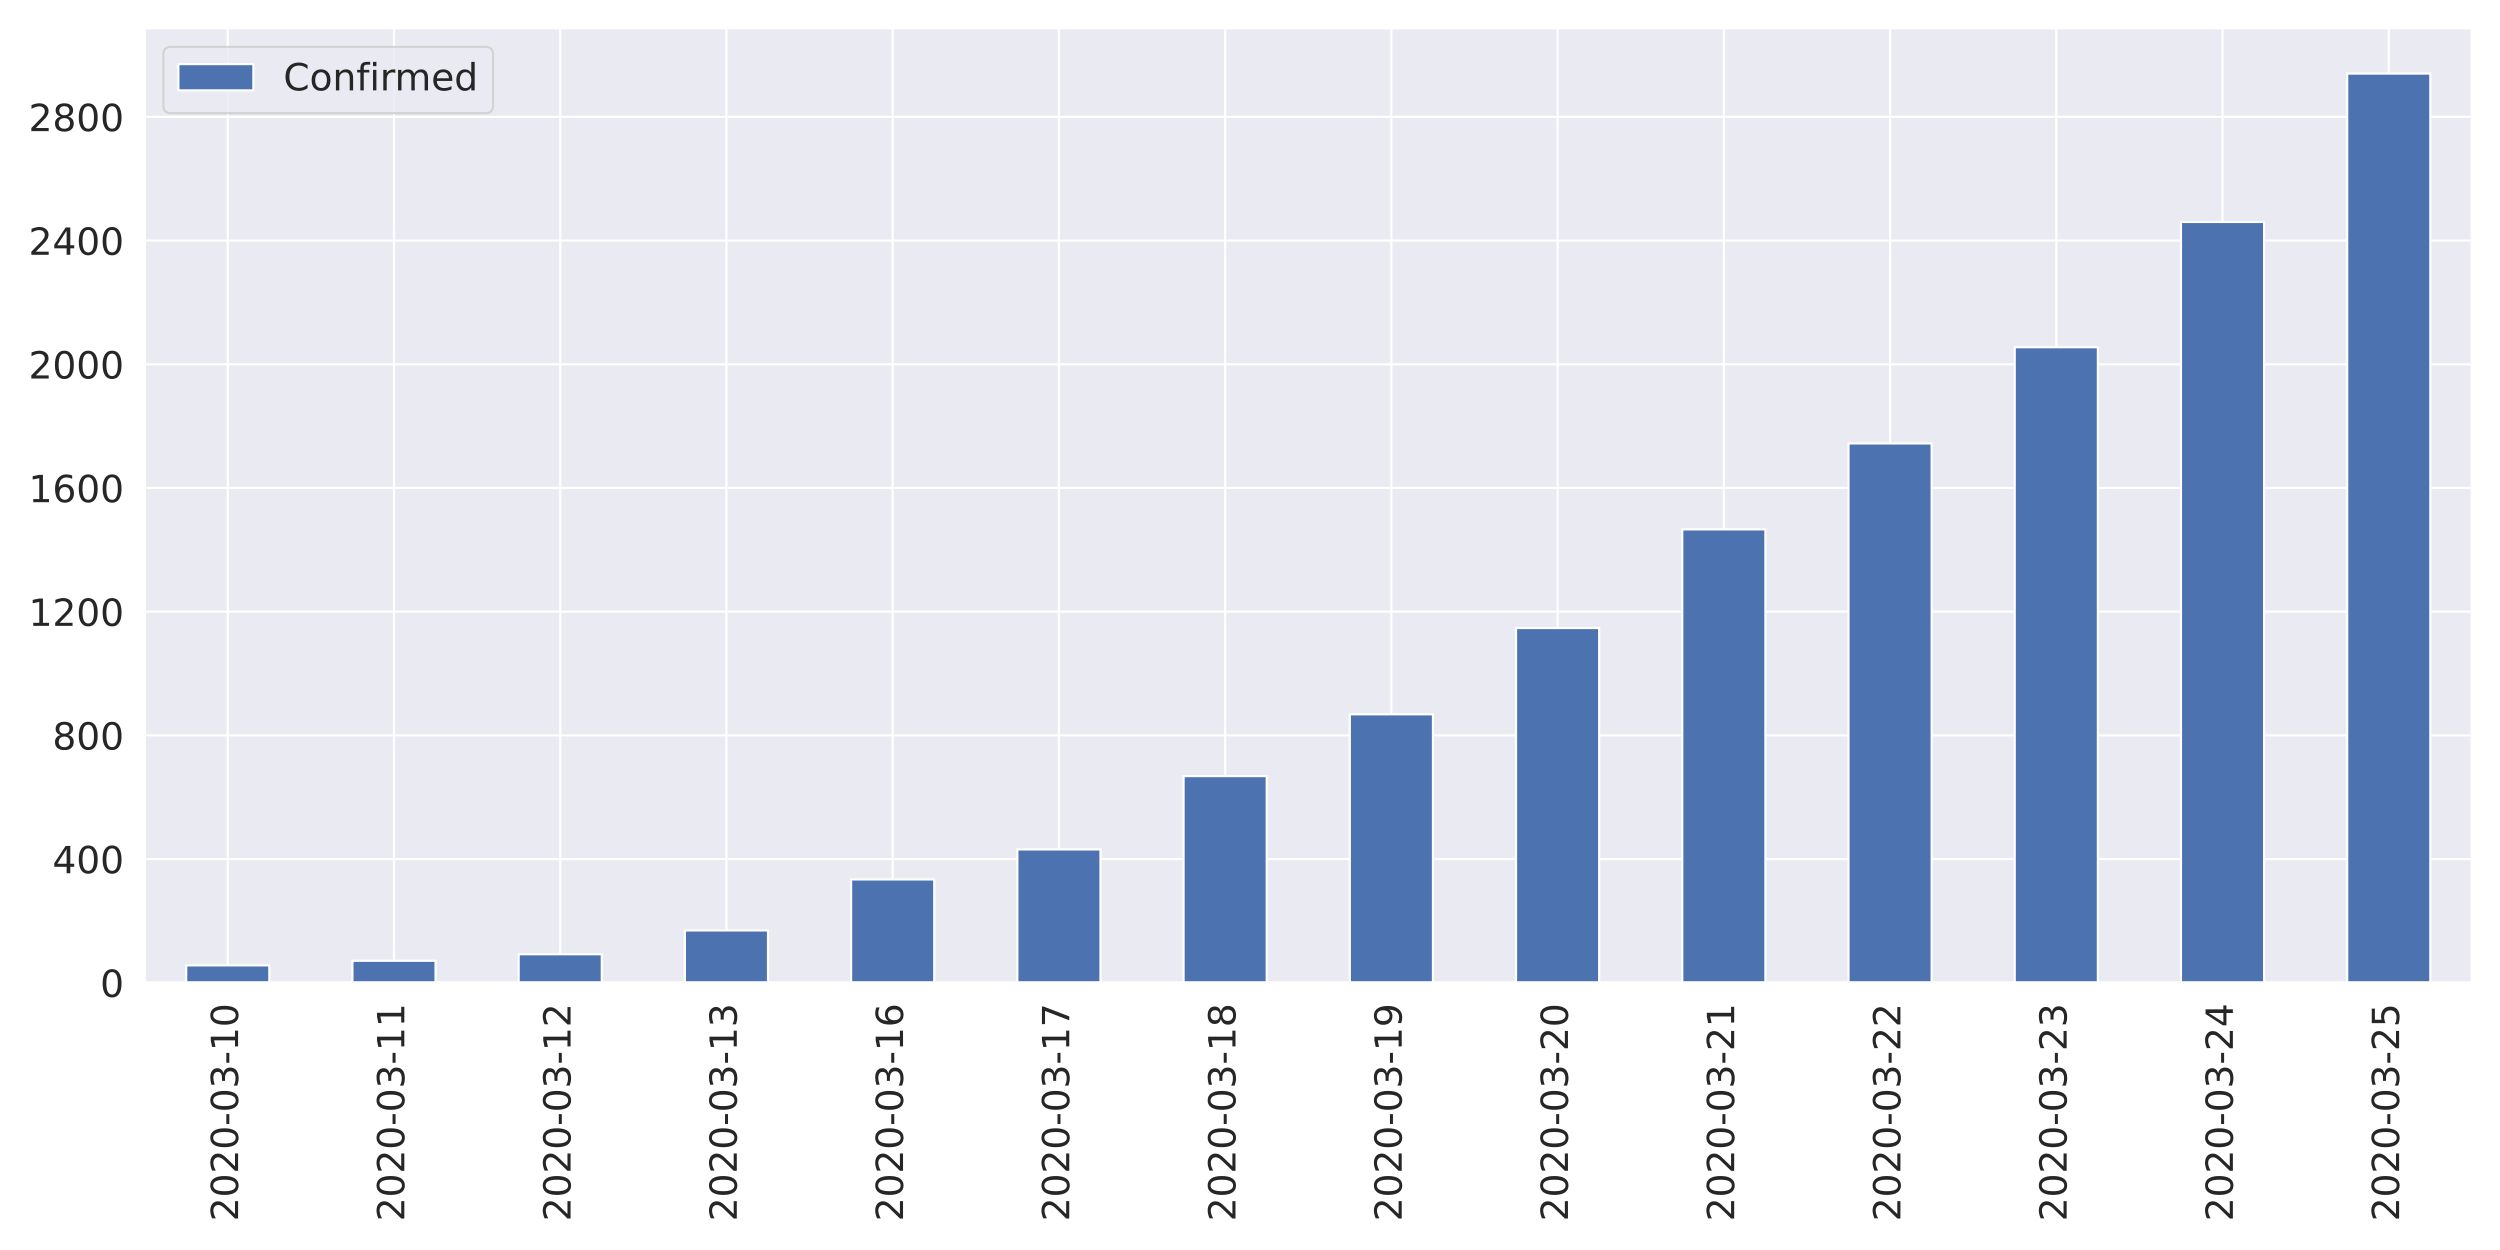
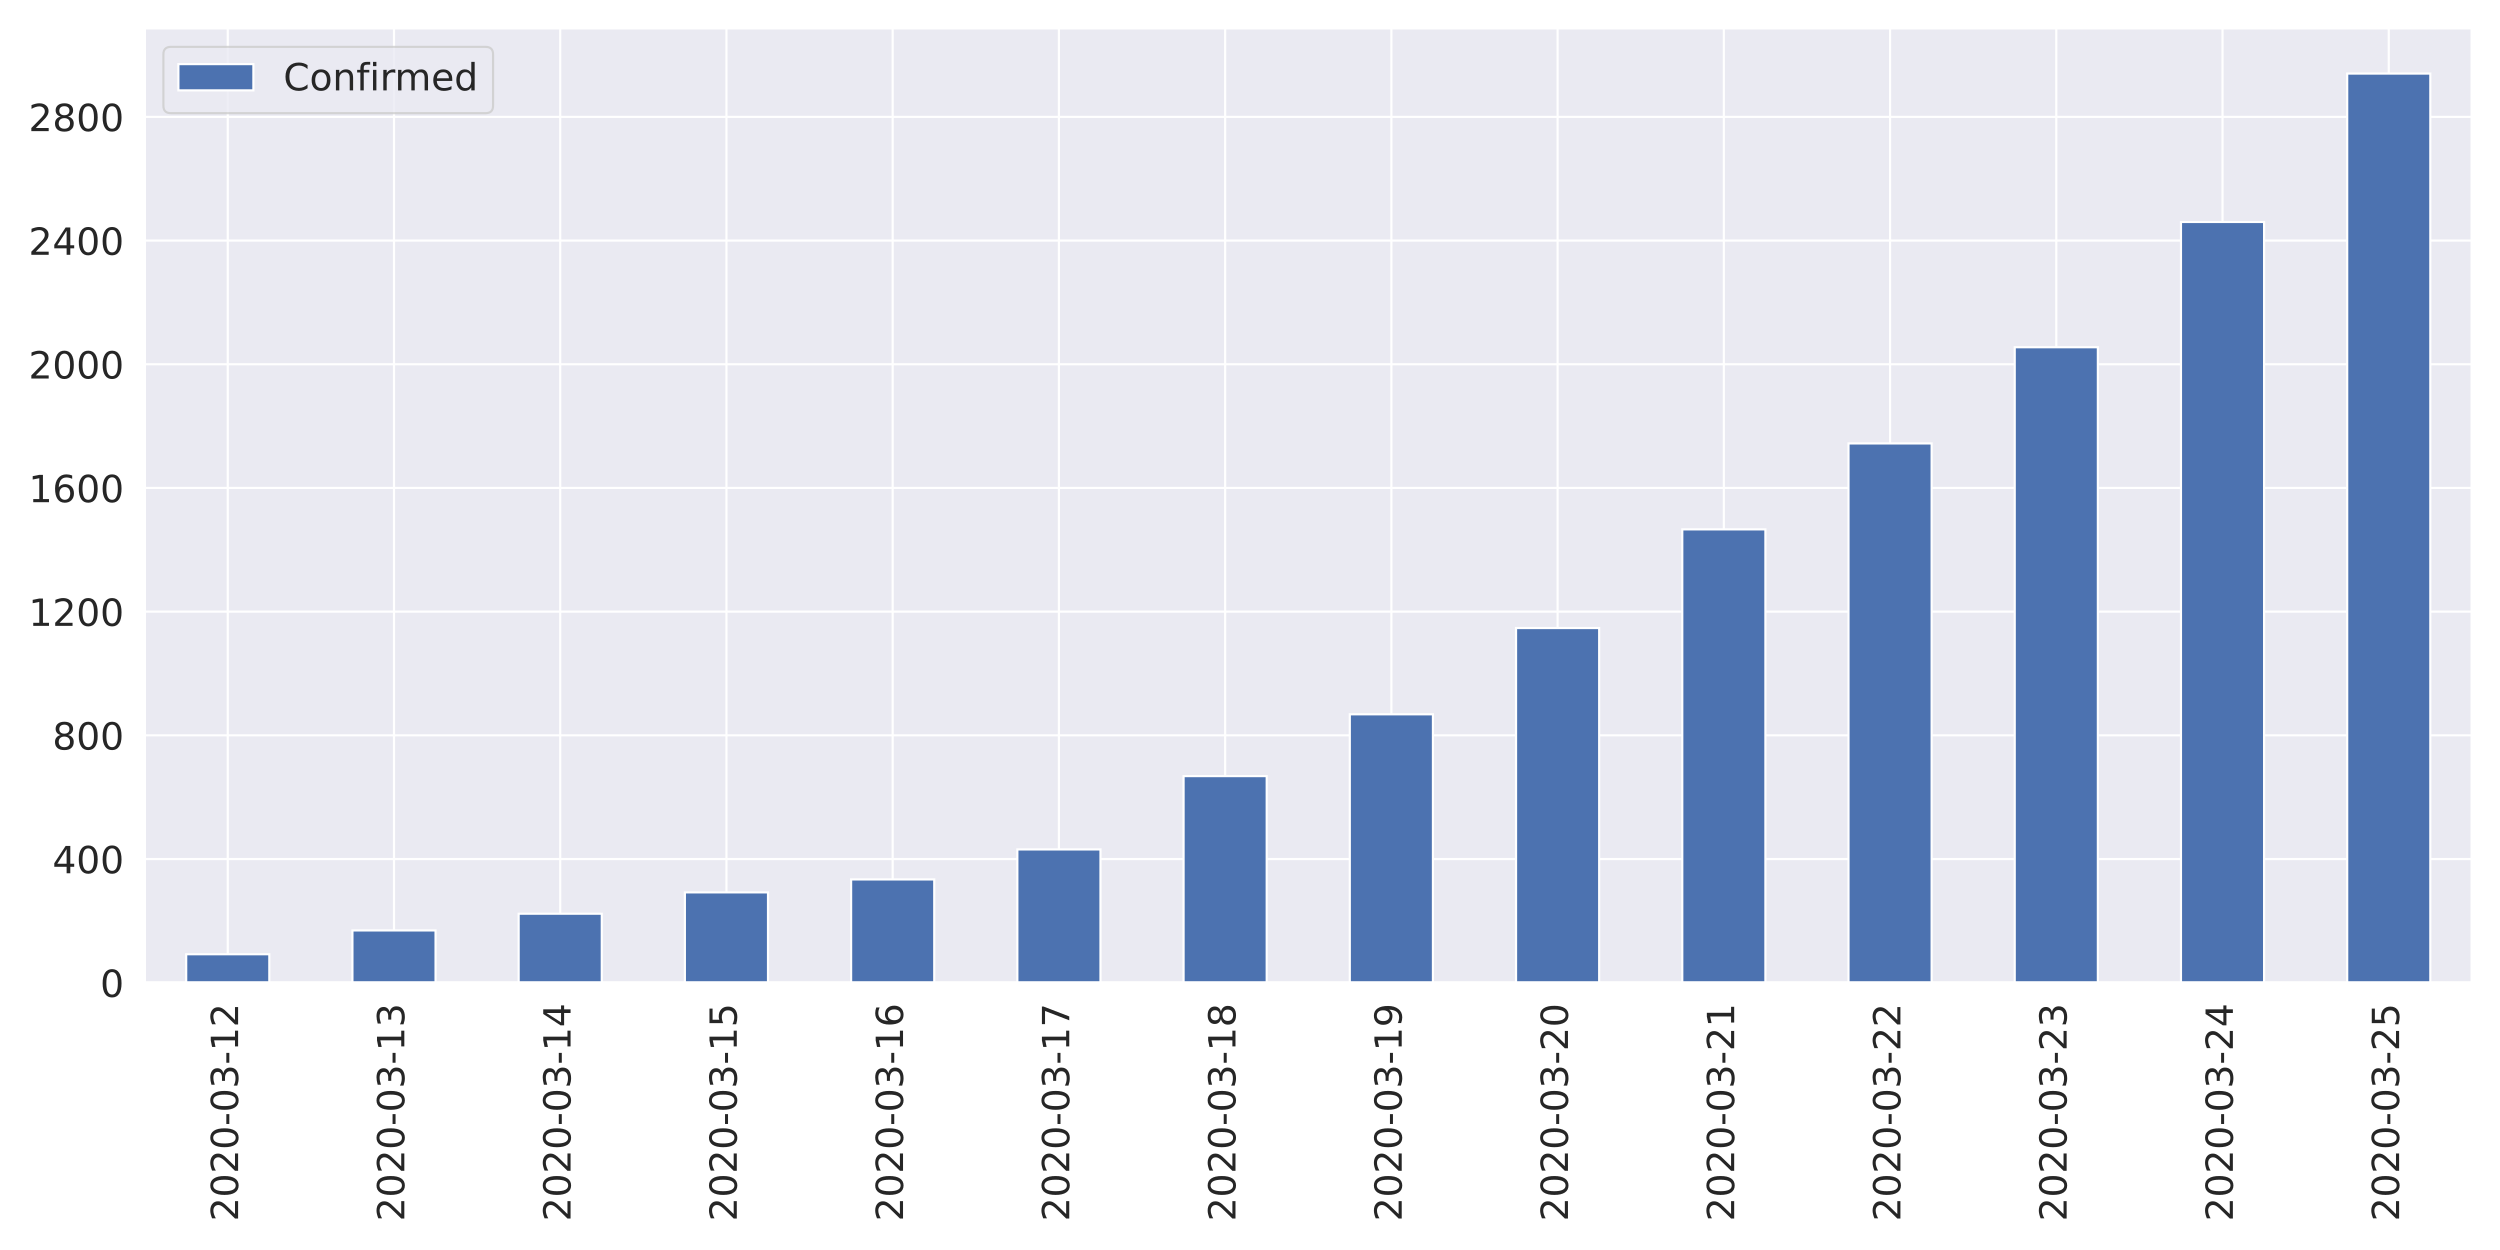
<svg xmlns="http://www.w3.org/2000/svg" xmlns:xlink="http://www.w3.org/1999/xlink" height="576pt" version="1.1" viewBox="0 0 1152 576" width="1152pt">
  <defs>
    <style type="text/css">
*{stroke-linecap:butt;stroke-linejoin:round;}
  </style>
  </defs>
  <g id="figure_1">
    <g id="patch_1">
      <path d="M 0 576  L 1152 576  L 1152 0  L 0 0  z " style="fill:#ffffff;" />
    </g>
    <g id="axes_1">
      <g id="patch_2">
        <path d="M 66.65 452.83  L 1139.04 452.83  L 1139.04 12.96  L 66.65 12.96  z " style="fill:#eaeaf2;" />
      </g>
      <g id="matplotlib.axis_1">
        <g id="xtick_1">
          <g id="line2d_1">
            <path clip-path="url(#pb2863434e6)" d="M 104.95 452.83  L 104.95 12.96  " style="fill:none;stroke:#ffffff;stroke-linecap:round;" />
          </g>
          <g id="text_1">
            <defs>
              <path d="M 19.188 8.297  L 53.609 8.297  L 53.609 0  L 7.328 0  L 7.328 8.297  Q 12.938 14.109 22.625 23.891  Q 32.328 33.688 34.812 36.531  Q 39.547 41.844 41.422 45.531  Q 43.312 49.219 43.312 52.781  Q 43.312 58.594 39.234 62.25  Q 35.156 65.922 28.609 65.922  Q 23.969 65.922 18.812 64.312  Q 13.672 62.703 7.812 59.422  L 7.812 69.391  Q 13.766 71.781 18.938 73  Q 24.125 74.219 28.422 74.219  Q 39.75 74.219 46.484 68.547  Q 53.219 62.891 53.219 53.422  Q 53.219 48.922 51.531 44.891  Q 49.859 40.875 45.406 35.406  Q 44.188 33.984 37.641 27.219  Q 31.109 20.453 19.188 8.297  z " id="DejaVuSans-50" />
              <path d="M 31.781 66.406  Q 24.172 66.406 20.328 58.906  Q 16.5 51.422 16.5 36.375  Q 16.5 21.391 20.328 13.891  Q 24.172 6.391 31.781 6.391  Q 39.453 6.391 43.281 13.891  Q 47.125 21.391 47.125 36.375  Q 47.125 51.422 43.281 58.906  Q 39.453 66.406 31.781 66.406  z M 31.781 74.219  Q 44.047 74.219 50.516 64.516  Q 56.984 54.828 56.984 36.375  Q 56.984 17.969 50.516 8.266  Q 44.047 -1.422 31.781 -1.422  Q 19.531 -1.422 13.062 8.266  Q 6.594 17.969 6.594 36.375  Q 6.594 54.828 13.062 64.516  Q 19.531 74.219 31.781 74.219  z " id="DejaVuSans-48" />
              <path d="M 4.891 31.391  L 31.203 31.391  L 31.203 23.391  L 4.891 23.391  z " id="DejaVuSans-45" />
              <path d="M 40.578 39.312  Q 47.656 37.797 51.625 33  Q 55.609 28.219 55.609 21.188  Q 55.609 10.406 48.188 4.484  Q 40.766 -1.422 27.094 -1.422  Q 22.516 -1.422 17.656 -0.516  Q 12.797 0.391 7.625 2.203  L 7.625 11.719  Q 11.719 9.328 16.594 8.109  Q 21.484 6.891 26.812 6.891  Q 36.078 6.891 40.938 10.547  Q 45.797 14.203 45.797 21.188  Q 45.797 27.641 41.281 31.266  Q 36.766 34.906 28.719 34.906  L 20.219 34.906  L 20.219 43.016  L 29.109 43.016  Q 36.375 43.016 40.234 45.922  Q 44.094 48.828 44.094 54.297  Q 44.094 59.906 40.109 62.906  Q 36.141 65.922 28.719 65.922  Q 24.656 65.922 20.016 65.031  Q 15.375 64.156 9.812 62.312  L 9.812 71.094  Q 15.438 72.656 20.344 73.438  Q 25.25 74.219 29.594 74.219  Q 40.828 74.219 47.359 69.109  Q 53.906 64.016 53.906 55.328  Q 53.906 49.266 50.438 45.094  Q 46.969 40.922 40.578 39.312  z " id="DejaVuSans-51" />
              <path d="M 12.406 8.297  L 28.516 8.297  L 28.516 63.922  L 10.984 60.406  L 10.984 69.391  L 28.422 72.906  L 38.281 72.906  L 38.281 8.297  L 54.391 8.297  L 54.391 0  L 12.406 0  z " id="DejaVuSans-49" />
            </defs>
            <g style="fill:#262626;" transform="translate(109.7178 562.7538)rotate(-90)scale(0.1728 -0.1728)">
              <use xlink:href="#DejaVuSans-50" />
              <use x="63.623" xlink:href="#DejaVuSans-48" />
              <use x="127.246" xlink:href="#DejaVuSans-50" />
              <use x="190.869" xlink:href="#DejaVuSans-48" />
              <use x="254.492" xlink:href="#DejaVuSans-45" />
              <use x="290.576" xlink:href="#DejaVuSans-48" />
              <use x="354.199" xlink:href="#DejaVuSans-51" />
              <use x="417.822" xlink:href="#DejaVuSans-45" />
              <use x="453.906" xlink:href="#DejaVuSans-49" />
-               <use x="517.529" xlink:href="#DejaVuSans-48" />
+               <use x="517.529" xlink:href="#DejaVuSans-50" />
            </g>
          </g>
        </g>
        <g id="xtick_2">
          <g id="line2d_2">
            <path clip-path="url(#pb2863434e6)" d="M 181.549 452.83  L 181.549 12.96  " style="fill:none;stroke:#ffffff;stroke-linecap:round;" />
          </g>
          <g id="text_2">
            <g style="fill:#262626;" transform="translate(186.3171 562.7538)rotate(-90)scale(0.1728 -0.1728)">
              <use xlink:href="#DejaVuSans-50" />
              <use x="63.623" xlink:href="#DejaVuSans-48" />
              <use x="127.246" xlink:href="#DejaVuSans-50" />
              <use x="190.869" xlink:href="#DejaVuSans-48" />
              <use x="254.492" xlink:href="#DejaVuSans-45" />
              <use x="290.576" xlink:href="#DejaVuSans-48" />
              <use x="354.199" xlink:href="#DejaVuSans-51" />
              <use x="417.822" xlink:href="#DejaVuSans-45" />
              <use x="453.906" xlink:href="#DejaVuSans-49" />
-               <use x="517.529" xlink:href="#DejaVuSans-49" />
+               <use x="517.529" xlink:href="#DejaVuSans-51" />
            </g>
          </g>
        </g>
        <g id="xtick_3">
          <g id="line2d_3">
            <path clip-path="url(#pb2863434e6)" d="M 258.148 452.83  L 258.148 12.96  " style="fill:none;stroke:#ffffff;stroke-linecap:round;" />
          </g>
          <g id="text_3">
+             <defs>
+               <path d="M 37.797 64.312  L 12.891 25.391  L 37.797 25.391  z M 35.203 72.906  L 47.609 72.906  L 47.609 25.391  L 58.016 25.391  L 58.016 17.188  L 47.609 17.188  L 47.609 0  L 37.797 0  L 37.797 17.188  L 4.891 17.188  L 4.891 26.703  z " id="DejaVuSans-52" />
+             </defs>
            <g style="fill:#262626;" transform="translate(262.9164 562.7538)rotate(-90)scale(0.1728 -0.1728)">
              <use xlink:href="#DejaVuSans-50" />
              <use x="63.623" xlink:href="#DejaVuSans-48" />
              <use x="127.246" xlink:href="#DejaVuSans-50" />
              <use x="190.869" xlink:href="#DejaVuSans-48" />
              <use x="254.492" xlink:href="#DejaVuSans-45" />
              <use x="290.576" xlink:href="#DejaVuSans-48" />
              <use x="354.199" xlink:href="#DejaVuSans-51" />
              <use x="417.822" xlink:href="#DejaVuSans-45" />
              <use x="453.906" xlink:href="#DejaVuSans-49" />
-               <use x="517.529" xlink:href="#DejaVuSans-50" />
+               <use x="517.529" xlink:href="#DejaVuSans-52" />
            </g>
          </g>
        </g>
        <g id="xtick_4">
          <g id="line2d_4">
            <path clip-path="url(#pb2863434e6)" d="M 334.748 452.83  L 334.748 12.96  " style="fill:none;stroke:#ffffff;stroke-linecap:round;" />
          </g>
          <g id="text_4">
+             <defs>
+               <path d="M 10.797 72.906  L 49.516 72.906  L 49.516 64.594  L 19.828 64.594  L 19.828 46.734  Q 21.969 47.469 24.109 47.828  Q 26.266 48.188 28.422 48.188  Q 40.625 48.188 47.75 41.5  Q 54.891 34.812 54.891 23.391  Q 54.891 11.625 47.562 5.094  Q 40.234 -1.422 26.906 -1.422  Q 22.312 -1.422 17.547 -0.641  Q 12.797 0.141 7.719 1.703  L 7.719 11.625  Q 12.109 9.234 16.797 8.062  Q 21.484 6.891 26.703 6.891  Q 35.156 6.891 40.078 11.328  Q 45.016 15.766 45.016 23.391  Q 45.016 31 40.078 35.438  Q 35.156 39.891 26.703 39.891  Q 22.75 39.891 18.812 39.016  Q 14.891 38.141 10.797 36.281  z " id="DejaVuSans-53" />
+             </defs>
            <g style="fill:#262626;" transform="translate(339.5157 562.7538)rotate(-90)scale(0.1728 -0.1728)">
              <use xlink:href="#DejaVuSans-50" />
              <use x="63.623" xlink:href="#DejaVuSans-48" />
              <use x="127.246" xlink:href="#DejaVuSans-50" />
              <use x="190.869" xlink:href="#DejaVuSans-48" />
              <use x="254.492" xlink:href="#DejaVuSans-45" />
              <use x="290.576" xlink:href="#DejaVuSans-48" />
              <use x="354.199" xlink:href="#DejaVuSans-51" />
              <use x="417.822" xlink:href="#DejaVuSans-45" />
              <use x="453.906" xlink:href="#DejaVuSans-49" />
-               <use x="517.529" xlink:href="#DejaVuSans-51" />
+               <use x="517.529" xlink:href="#DejaVuSans-53" />
            </g>
          </g>
        </g>
        <g id="xtick_5">
          <g id="line2d_5">
            <path clip-path="url(#pb2863434e6)" d="M 411.347 452.83  L 411.347 12.96  " style="fill:none;stroke:#ffffff;stroke-linecap:round;" />
          </g>
          <g id="text_5">
            <defs>
              <path d="M 33.016 40.375  Q 26.375 40.375 22.484 35.828  Q 18.609 31.297 18.609 23.391  Q 18.609 15.531 22.484 10.953  Q 26.375 6.391 33.016 6.391  Q 39.656 6.391 43.531 10.953  Q 47.406 15.531 47.406 23.391  Q 47.406 31.297 43.531 35.828  Q 39.656 40.375 33.016 40.375  z M 52.594 71.297  L 52.594 62.312  Q 48.875 64.062 45.094 64.984  Q 41.312 65.922 37.594 65.922  Q 27.828 65.922 22.672 59.328  Q 17.531 52.734 16.797 39.406  Q 19.672 43.656 24.016 45.922  Q 28.375 48.188 33.594 48.188  Q 44.578 48.188 50.953 41.516  Q 57.328 34.859 57.328 23.391  Q 57.328 12.156 50.688 5.359  Q 44.047 -1.422 33.016 -1.422  Q 20.359 -1.422 13.672 8.266  Q 6.984 17.969 6.984 36.375  Q 6.984 53.656 15.188 63.938  Q 23.391 74.219 37.203 74.219  Q 40.922 74.219 44.703 73.484  Q 48.484 72.75 52.594 71.297  z " id="DejaVuSans-54" />
            </defs>
            <g style="fill:#262626;" transform="translate(416.115 562.7538)rotate(-90)scale(0.1728 -0.1728)">
              <use xlink:href="#DejaVuSans-50" />
              <use x="63.623" xlink:href="#DejaVuSans-48" />
              <use x="127.246" xlink:href="#DejaVuSans-50" />
              <use x="190.869" xlink:href="#DejaVuSans-48" />
              <use x="254.492" xlink:href="#DejaVuSans-45" />
              <use x="290.576" xlink:href="#DejaVuSans-48" />
              <use x="354.199" xlink:href="#DejaVuSans-51" />
              <use x="417.822" xlink:href="#DejaVuSans-45" />
              <use x="453.906" xlink:href="#DejaVuSans-49" />
              <use x="517.529" xlink:href="#DejaVuSans-54" />
            </g>
          </g>
        </g>
        <g id="xtick_6">
          <g id="line2d_6">
            <path clip-path="url(#pb2863434e6)" d="M 487.946 452.83  L 487.946 12.96  " style="fill:none;stroke:#ffffff;stroke-linecap:round;" />
          </g>
          <g id="text_6">
            <defs>
              <path d="M 8.203 72.906  L 55.078 72.906  L 55.078 68.703  L 28.609 0  L 18.312 0  L 43.219 64.594  L 8.203 64.594  z " id="DejaVuSans-55" />
            </defs>
            <g style="fill:#262626;" transform="translate(492.7143 562.7538)rotate(-90)scale(0.1728 -0.1728)">
              <use xlink:href="#DejaVuSans-50" />
              <use x="63.623" xlink:href="#DejaVuSans-48" />
              <use x="127.246" xlink:href="#DejaVuSans-50" />
              <use x="190.869" xlink:href="#DejaVuSans-48" />
              <use x="254.492" xlink:href="#DejaVuSans-45" />
              <use x="290.576" xlink:href="#DejaVuSans-48" />
              <use x="354.199" xlink:href="#DejaVuSans-51" />
              <use x="417.822" xlink:href="#DejaVuSans-45" />
              <use x="453.906" xlink:href="#DejaVuSans-49" />
              <use x="517.529" xlink:href="#DejaVuSans-55" />
            </g>
          </g>
        </g>
        <g id="xtick_7">
          <g id="line2d_7">
            <path clip-path="url(#pb2863434e6)" d="M 564.545 452.83  L 564.545 12.96  " style="fill:none;stroke:#ffffff;stroke-linecap:round;" />
          </g>
          <g id="text_7">
            <defs>
              <path d="M 31.781 34.625  Q 24.75 34.625 20.719 30.859  Q 16.703 27.094 16.703 20.516  Q 16.703 13.922 20.719 10.156  Q 24.75 6.391 31.781 6.391  Q 38.812 6.391 42.859 10.172  Q 46.922 13.969 46.922 20.516  Q 46.922 27.094 42.891 30.859  Q 38.875 34.625 31.781 34.625  z M 21.922 38.812  Q 15.578 40.375 12.031 44.719  Q 8.5 49.078 8.5 55.328  Q 8.5 64.062 14.719 69.141  Q 20.953 74.219 31.781 74.219  Q 42.672 74.219 48.875 69.141  Q 55.078 64.062 55.078 55.328  Q 55.078 49.078 51.531 44.719  Q 48 40.375 41.703 38.812  Q 48.828 37.156 52.797 32.312  Q 56.781 27.484 56.781 20.516  Q 56.781 9.906 50.312 4.234  Q 43.844 -1.422 31.781 -1.422  Q 19.734 -1.422 13.25 4.234  Q 6.781 9.906 6.781 20.516  Q 6.781 27.484 10.781 32.312  Q 14.797 37.156 21.922 38.812  z M 18.312 54.391  Q 18.312 48.734 21.844 45.562  Q 25.391 42.391 31.781 42.391  Q 38.141 42.391 41.719 45.562  Q 45.312 48.734 45.312 54.391  Q 45.312 60.062 41.719 63.234  Q 38.141 66.406 31.781 66.406  Q 25.391 66.406 21.844 63.234  Q 18.312 60.062 18.312 54.391  z " id="DejaVuSans-56" />
            </defs>
            <g style="fill:#262626;" transform="translate(569.3136 562.7538)rotate(-90)scale(0.1728 -0.1728)">
              <use xlink:href="#DejaVuSans-50" />
              <use x="63.623" xlink:href="#DejaVuSans-48" />
              <use x="127.246" xlink:href="#DejaVuSans-50" />
              <use x="190.869" xlink:href="#DejaVuSans-48" />
              <use x="254.492" xlink:href="#DejaVuSans-45" />
              <use x="290.576" xlink:href="#DejaVuSans-48" />
              <use x="354.199" xlink:href="#DejaVuSans-51" />
              <use x="417.822" xlink:href="#DejaVuSans-45" />
              <use x="453.906" xlink:href="#DejaVuSans-49" />
              <use x="517.529" xlink:href="#DejaVuSans-56" />
            </g>
          </g>
        </g>
        <g id="xtick_8">
          <g id="line2d_8">
            <path clip-path="url(#pb2863434e6)" d="M 641.145 452.83  L 641.145 12.96  " style="fill:none;stroke:#ffffff;stroke-linecap:round;" />
          </g>
          <g id="text_8">
            <defs>
              <path d="M 10.984 1.516  L 10.984 10.5  Q 14.703 8.734 18.5 7.812  Q 22.312 6.891 25.984 6.891  Q 35.75 6.891 40.891 13.453  Q 46.047 20.016 46.781 33.406  Q 43.953 29.203 39.594 26.953  Q 35.25 24.703 29.984 24.703  Q 19.047 24.703 12.672 31.312  Q 6.297 37.938 6.297 49.422  Q 6.297 60.641 12.938 67.422  Q 19.578 74.219 30.609 74.219  Q 43.266 74.219 49.922 64.516  Q 56.594 54.828 56.594 36.375  Q 56.594 19.141 48.406 8.859  Q 40.234 -1.422 26.422 -1.422  Q 22.703 -1.422 18.891 -0.688  Q 15.094 0.047 10.984 1.516  z M 30.609 32.422  Q 37.25 32.422 41.125 36.953  Q 45.016 41.5 45.016 49.422  Q 45.016 57.281 41.125 61.844  Q 37.25 66.406 30.609 66.406  Q 23.969 66.406 20.094 61.844  Q 16.219 57.281 16.219 49.422  Q 16.219 41.5 20.094 36.953  Q 23.969 32.422 30.609 32.422  z " id="DejaVuSans-57" />
            </defs>
            <g style="fill:#262626;" transform="translate(645.9128 562.7538)rotate(-90)scale(0.1728 -0.1728)">
              <use xlink:href="#DejaVuSans-50" />
              <use x="63.623" xlink:href="#DejaVuSans-48" />
              <use x="127.246" xlink:href="#DejaVuSans-50" />
              <use x="190.869" xlink:href="#DejaVuSans-48" />
              <use x="254.492" xlink:href="#DejaVuSans-45" />
              <use x="290.576" xlink:href="#DejaVuSans-48" />
              <use x="354.199" xlink:href="#DejaVuSans-51" />
              <use x="417.822" xlink:href="#DejaVuSans-45" />
              <use x="453.906" xlink:href="#DejaVuSans-49" />
              <use x="517.529" xlink:href="#DejaVuSans-57" />
            </g>
          </g>
        </g>
        <g id="xtick_9">
          <g id="line2d_9">
            <path clip-path="url(#pb2863434e6)" d="M 717.744 452.83  L 717.744 12.96  " style="fill:none;stroke:#ffffff;stroke-linecap:round;" />
          </g>
          <g id="text_9">
            <g style="fill:#262626;" transform="translate(722.5121 562.7538)rotate(-90)scale(0.1728 -0.1728)">
              <use xlink:href="#DejaVuSans-50" />
              <use x="63.623" xlink:href="#DejaVuSans-48" />
              <use x="127.246" xlink:href="#DejaVuSans-50" />
              <use x="190.869" xlink:href="#DejaVuSans-48" />
              <use x="254.492" xlink:href="#DejaVuSans-45" />
              <use x="290.576" xlink:href="#DejaVuSans-48" />
              <use x="354.199" xlink:href="#DejaVuSans-51" />
              <use x="417.822" xlink:href="#DejaVuSans-45" />
              <use x="453.906" xlink:href="#DejaVuSans-50" />
              <use x="517.529" xlink:href="#DejaVuSans-48" />
            </g>
          </g>
        </g>
        <g id="xtick_10">
          <g id="line2d_10">
            <path clip-path="url(#pb2863434e6)" d="M 794.343 452.83  L 794.343 12.96  " style="fill:none;stroke:#ffffff;stroke-linecap:round;" />
          </g>
          <g id="text_10">
            <g style="fill:#262626;" transform="translate(799.1114 562.7538)rotate(-90)scale(0.1728 -0.1728)">
              <use xlink:href="#DejaVuSans-50" />
              <use x="63.623" xlink:href="#DejaVuSans-48" />
              <use x="127.246" xlink:href="#DejaVuSans-50" />
              <use x="190.869" xlink:href="#DejaVuSans-48" />
              <use x="254.492" xlink:href="#DejaVuSans-45" />
              <use x="290.576" xlink:href="#DejaVuSans-48" />
              <use x="354.199" xlink:href="#DejaVuSans-51" />
              <use x="417.822" xlink:href="#DejaVuSans-45" />
              <use x="453.906" xlink:href="#DejaVuSans-50" />
              <use x="517.529" xlink:href="#DejaVuSans-49" />
            </g>
          </g>
        </g>
        <g id="xtick_11">
          <g id="line2d_11">
            <path clip-path="url(#pb2863434e6)" d="M 870.942 452.83  L 870.942 12.96  " style="fill:none;stroke:#ffffff;stroke-linecap:round;" />
          </g>
          <g id="text_11">
            <g style="fill:#262626;" transform="translate(875.7107 562.7538)rotate(-90)scale(0.1728 -0.1728)">
              <use xlink:href="#DejaVuSans-50" />
              <use x="63.623" xlink:href="#DejaVuSans-48" />
              <use x="127.246" xlink:href="#DejaVuSans-50" />
              <use x="190.869" xlink:href="#DejaVuSans-48" />
              <use x="254.492" xlink:href="#DejaVuSans-45" />
              <use x="290.576" xlink:href="#DejaVuSans-48" />
              <use x="354.199" xlink:href="#DejaVuSans-51" />
              <use x="417.822" xlink:href="#DejaVuSans-45" />
              <use x="453.906" xlink:href="#DejaVuSans-50" />
              <use x="517.529" xlink:href="#DejaVuSans-50" />
            </g>
          </g>
        </g>
        <g id="xtick_12">
          <g id="line2d_12">
            <path clip-path="url(#pb2863434e6)" d="M 947.542 452.83  L 947.542 12.96  " style="fill:none;stroke:#ffffff;stroke-linecap:round;" />
          </g>
          <g id="text_12">
            <g style="fill:#262626;" transform="translate(952.31 562.7538)rotate(-90)scale(0.1728 -0.1728)">
              <use xlink:href="#DejaVuSans-50" />
              <use x="63.623" xlink:href="#DejaVuSans-48" />
              <use x="127.246" xlink:href="#DejaVuSans-50" />
              <use x="190.869" xlink:href="#DejaVuSans-48" />
              <use x="254.492" xlink:href="#DejaVuSans-45" />
              <use x="290.576" xlink:href="#DejaVuSans-48" />
              <use x="354.199" xlink:href="#DejaVuSans-51" />
              <use x="417.822" xlink:href="#DejaVuSans-45" />
              <use x="453.906" xlink:href="#DejaVuSans-50" />
              <use x="517.529" xlink:href="#DejaVuSans-51" />
            </g>
          </g>
        </g>
        <g id="xtick_13">
          <g id="line2d_13">
            <path clip-path="url(#pb2863434e6)" d="M 1024.141 452.83  L 1024.141 12.96  " style="fill:none;stroke:#ffffff;stroke-linecap:round;" />
          </g>
          <g id="text_13">
-             <defs>
-               <path d="M 37.797 64.312  L 12.891 25.391  L 37.797 25.391  z M 35.203 72.906  L 47.609 72.906  L 47.609 25.391  L 58.016 25.391  L 58.016 17.188  L 47.609 17.188  L 47.609 0  L 37.797 0  L 37.797 17.188  L 4.891 17.188  L 4.891 26.703  z " id="DejaVuSans-52" />
-             </defs>
            <g style="fill:#262626;" transform="translate(1028.909 562.7538)rotate(-90)scale(0.1728 -0.1728)">
              <use xlink:href="#DejaVuSans-50" />
              <use x="63.623" xlink:href="#DejaVuSans-48" />
              <use x="127.246" xlink:href="#DejaVuSans-50" />
              <use x="190.869" xlink:href="#DejaVuSans-48" />
              <use x="254.492" xlink:href="#DejaVuSans-45" />
              <use x="290.576" xlink:href="#DejaVuSans-48" />
              <use x="354.199" xlink:href="#DejaVuSans-51" />
              <use x="417.822" xlink:href="#DejaVuSans-45" />
              <use x="453.906" xlink:href="#DejaVuSans-50" />
              <use x="517.529" xlink:href="#DejaVuSans-52" />
            </g>
          </g>
        </g>
        <g id="xtick_14">
          <g id="line2d_14">
            <path clip-path="url(#pb2863434e6)" d="M 1100.74 452.83  L 1100.74 12.96  " style="fill:none;stroke:#ffffff;stroke-linecap:round;" />
          </g>
          <g id="text_14">
-             <defs>
-               <path d="M 10.797 72.906  L 49.516 72.906  L 49.516 64.594  L 19.828 64.594  L 19.828 46.734  Q 21.969 47.469 24.109 47.828  Q 26.266 48.188 28.422 48.188  Q 40.625 48.188 47.75 41.5  Q 54.891 34.812 54.891 23.391  Q 54.891 11.625 47.562 5.094  Q 40.234 -1.422 26.906 -1.422  Q 22.312 -1.422 17.547 -0.641  Q 12.797 0.141 7.719 1.703  L 7.719 11.625  Q 12.109 9.234 16.797 8.062  Q 21.484 6.891 26.703 6.891  Q 35.156 6.891 40.078 11.328  Q 45.016 15.766 45.016 23.391  Q 45.016 31 40.078 35.438  Q 35.156 39.891 26.703 39.891  Q 22.75 39.891 18.812 39.016  Q 14.891 38.141 10.797 36.281  z " id="DejaVuSans-53" />
-             </defs>
            <g style="fill:#262626;" transform="translate(1105.509 562.7538)rotate(-90)scale(0.1728 -0.1728)">
              <use xlink:href="#DejaVuSans-50" />
              <use x="63.623" xlink:href="#DejaVuSans-48" />
              <use x="127.246" xlink:href="#DejaVuSans-50" />
              <use x="190.869" xlink:href="#DejaVuSans-48" />
              <use x="254.492" xlink:href="#DejaVuSans-45" />
              <use x="290.576" xlink:href="#DejaVuSans-48" />
              <use x="354.199" xlink:href="#DejaVuSans-51" />
              <use x="417.822" xlink:href="#DejaVuSans-45" />
              <use x="453.906" xlink:href="#DejaVuSans-50" />
              <use x="517.529" xlink:href="#DejaVuSans-53" />
            </g>
          </g>
        </g>
      </g>
      <g id="matplotlib.axis_2">
        <g id="ytick_1">
          <g id="line2d_15">
            <path clip-path="url(#pb2863434e6)" d="M 66.65 452.83  L 1139.04 452.83  " style="fill:none;stroke:#ffffff;stroke-linecap:round;" />
          </g>
          <g id="text_15">
            <g style="fill:#262626;" transform="translate(46.1556 459.3951)scale(0.1728 -0.1728)">
              <use xlink:href="#DejaVuSans-48" />
            </g>
          </g>
        </g>
        <g id="ytick_2">
          <g id="line2d_16">
            <path clip-path="url(#pb2863434e6)" d="M 66.65 395.834  L 1139.04 395.834  " style="fill:none;stroke:#ffffff;stroke-linecap:round;" />
          </g>
          <g id="text_16">
            <g style="fill:#262626;" transform="translate(24.1668 402.3986)scale(0.1728 -0.1728)">
              <use xlink:href="#DejaVuSans-52" />
              <use x="63.623" xlink:href="#DejaVuSans-48" />
              <use x="127.246" xlink:href="#DejaVuSans-48" />
            </g>
          </g>
        </g>
        <g id="ytick_3">
          <g id="line2d_17">
            <path clip-path="url(#pb2863434e6)" d="M 66.65 338.837  L 1139.04 338.837  " style="fill:none;stroke:#ffffff;stroke-linecap:round;" />
          </g>
          <g id="text_17">
            <g style="fill:#262626;" transform="translate(24.1668 345.4022)scale(0.1728 -0.1728)">
              <use xlink:href="#DejaVuSans-56" />
              <use x="63.623" xlink:href="#DejaVuSans-48" />
              <use x="127.246" xlink:href="#DejaVuSans-48" />
            </g>
          </g>
        </g>
        <g id="ytick_4">
          <g id="line2d_18">
            <path clip-path="url(#pb2863434e6)" d="M 66.65 281.841  L 1139.04 281.841  " style="fill:none;stroke:#ffffff;stroke-linecap:round;" />
          </g>
          <g id="text_18">
            <g style="fill:#262626;" transform="translate(13.1724 288.4057)scale(0.1728 -0.1728)">
              <use xlink:href="#DejaVuSans-49" />
              <use x="63.623" xlink:href="#DejaVuSans-50" />
              <use x="127.246" xlink:href="#DejaVuSans-48" />
              <use x="190.869" xlink:href="#DejaVuSans-48" />
            </g>
          </g>
        </g>
        <g id="ytick_5">
          <g id="line2d_19">
            <path clip-path="url(#pb2863434e6)" d="M 66.65 224.844  L 1139.04 224.844  " style="fill:none;stroke:#ffffff;stroke-linecap:round;" />
          </g>
          <g id="text_19">
            <g style="fill:#262626;" transform="translate(13.1724 231.4093)scale(0.1728 -0.1728)">
              <use xlink:href="#DejaVuSans-49" />
              <use x="63.623" xlink:href="#DejaVuSans-54" />
              <use x="127.246" xlink:href="#DejaVuSans-48" />
              <use x="190.869" xlink:href="#DejaVuSans-48" />
            </g>
          </g>
        </g>
        <g id="ytick_6">
          <g id="line2d_20">
            <path clip-path="url(#pb2863434e6)" d="M 66.65 167.848  L 1139.04 167.848  " style="fill:none;stroke:#ffffff;stroke-linecap:round;" />
          </g>
          <g id="text_20">
            <g style="fill:#262626;" transform="translate(13.1724 174.4129)scale(0.1728 -0.1728)">
              <use xlink:href="#DejaVuSans-50" />
              <use x="63.623" xlink:href="#DejaVuSans-48" />
              <use x="127.246" xlink:href="#DejaVuSans-48" />
              <use x="190.869" xlink:href="#DejaVuSans-48" />
            </g>
          </g>
        </g>
        <g id="ytick_7">
          <g id="line2d_21">
            <path clip-path="url(#pb2863434e6)" d="M 66.65 110.851  L 1139.04 110.851  " style="fill:none;stroke:#ffffff;stroke-linecap:round;" />
          </g>
          <g id="text_21">
            <g style="fill:#262626;" transform="translate(13.1724 117.4164)scale(0.1728 -0.1728)">
              <use xlink:href="#DejaVuSans-50" />
              <use x="63.623" xlink:href="#DejaVuSans-52" />
              <use x="127.246" xlink:href="#DejaVuSans-48" />
              <use x="190.869" xlink:href="#DejaVuSans-48" />
            </g>
          </g>
        </g>
        <g id="ytick_8">
          <g id="line2d_22">
            <path clip-path="url(#pb2863434e6)" d="M 66.65 53.855  L 1139.04 53.855  " style="fill:none;stroke:#ffffff;stroke-linecap:round;" />
          </g>
          <g id="text_22">
            <g style="fill:#262626;" transform="translate(13.1724 60.41999)scale(0.1728 -0.1728)">
              <use xlink:href="#DejaVuSans-50" />
              <use x="63.623" xlink:href="#DejaVuSans-56" />
              <use x="127.246" xlink:href="#DejaVuSans-48" />
              <use x="190.869" xlink:href="#DejaVuSans-48" />
            </g>
          </g>
        </g>
      </g>
      <g id="patch_3">
-         <path clip-path="url(#pb2863434e6)" d="M 85.8 452.83  L 124.099 452.83  L 124.099 444.85  L 85.8 444.85  z " style="fill:#4c72b0;stroke:#ffffff;stroke-linejoin:miter;" />
+         <path clip-path="url(#pb2863434e6)" d="M 85.8 452.83  L 124.099 452.83  L 124.099 439.721  L 85.8 439.721  z " style="fill:#4c72b0;stroke:#ffffff;stroke-linejoin:miter;" />
      </g>
      <g id="patch_4">
-         <path clip-path="url(#pb2863434e6)" d="M 162.399 452.83  L 200.699 452.83  L 200.699 442.713  L 162.399 442.713  z " style="fill:#4c72b0;stroke:#ffffff;stroke-linejoin:miter;" />
+         <path clip-path="url(#pb2863434e6)" d="M 162.399 452.83  L 200.699 452.83  L 200.699 428.749  L 162.399 428.749  z " style="fill:#4c72b0;stroke:#ffffff;stroke-linejoin:miter;" />
      </g>
      <g id="patch_5">
-         <path clip-path="url(#pb2863434e6)" d="M 238.998 452.83  L 277.298 452.83  L 277.298 439.721  L 238.998 439.721  z " style="fill:#4c72b0;stroke:#ffffff;stroke-linejoin:miter;" />
+         <path clip-path="url(#pb2863434e6)" d="M 238.998 452.83  L 277.298 452.83  L 277.298 421.054  L 238.998 421.054  z " style="fill:#4c72b0;stroke:#ffffff;stroke-linejoin:miter;" />
      </g>
      <g id="patch_6">
-         <path clip-path="url(#pb2863434e6)" d="M 315.598 452.83  L 353.897 452.83  L 353.897 428.749  L 315.598 428.749  z " style="fill:#4c72b0;stroke:#ffffff;stroke-linejoin:miter;" />
+         <path clip-path="url(#pb2863434e6)" d="M 315.598 452.83  L 353.897 452.83  L 353.897 411.223  L 315.598 411.223  z " style="fill:#4c72b0;stroke:#ffffff;stroke-linejoin:miter;" />
      </g>
      <g id="patch_7">
        <path clip-path="url(#pb2863434e6)" d="M 392.197 452.83  L 430.497 452.83  L 430.497 405.238  L 392.197 405.238  z " style="fill:#4c72b0;stroke:#ffffff;stroke-linejoin:miter;" />
      </g>
      <g id="patch_8">
        <path clip-path="url(#pb2863434e6)" d="M 468.796 452.83  L 507.096 452.83  L 507.096 391.416  L 468.796 391.416  z " style="fill:#4c72b0;stroke:#ffffff;stroke-linejoin:miter;" />
      </g>
      <g id="patch_9">
        <path clip-path="url(#pb2863434e6)" d="M 545.396 452.83  L 583.695 452.83  L 583.695 357.646  L 545.396 357.646  z " style="fill:#4c72b0;stroke:#ffffff;stroke-linejoin:miter;" />
      </g>
      <g id="patch_10">
        <path clip-path="url(#pb2863434e6)" d="M 621.995 452.83  L 660.294 452.83  L 660.294 329.148  L 621.995 329.148  z " style="fill:#4c72b0;stroke:#ffffff;stroke-linejoin:miter;" />
      </g>
      <g id="patch_11">
        <path clip-path="url(#pb2863434e6)" d="M 698.594 452.83  L 736.894 452.83  L 736.894 289.393  L 698.594 289.393  z " style="fill:#4c72b0;stroke:#ffffff;stroke-linejoin:miter;" />
      </g>
      <g id="patch_12">
        <path clip-path="url(#pb2863434e6)" d="M 775.193 452.83  L 813.493 452.83  L 813.493 243.938  L 775.193 243.938  z " style="fill:#4c72b0;stroke:#ffffff;stroke-linejoin:miter;" />
      </g>
      <g id="patch_13">
        <path clip-path="url(#pb2863434e6)" d="M 851.793 452.83  L 890.092 452.83  L 890.092 204.326  L 851.793 204.326  z " style="fill:#4c72b0;stroke:#ffffff;stroke-linejoin:miter;" />
      </g>
      <g id="patch_14">
        <path clip-path="url(#pb2863434e6)" d="M 928.392 452.83  L 966.692 452.83  L 966.692 160.011  L 928.392 160.011  z " style="fill:#4c72b0;stroke:#ffffff;stroke-linejoin:miter;" />
      </g>
      <g id="patch_15">
        <path clip-path="url(#pb2863434e6)" d="M 1004.991 452.83  L 1043.291 452.83  L 1043.291 102.302  L 1004.991 102.302  z " style="fill:#4c72b0;stroke:#ffffff;stroke-linejoin:miter;" />
      </g>
      <g id="patch_16">
        <path clip-path="url(#pb2863434e6)" d="M 1081.591 452.83  L 1119.89 452.83  L 1119.89 33.906  L 1081.591 33.906  z " style="fill:#4c72b0;stroke:#ffffff;stroke-linejoin:miter;" />
      </g>
      <g id="patch_17">
        <path d="M 66.65 452.83  L 66.65 12.96  " style="fill:none;stroke:#ffffff;stroke-linecap:square;stroke-linejoin:miter;stroke-width:1.25;" />
      </g>
      <g id="patch_18">
        <path d="M 1139.04 452.83  L 1139.04 12.96  " style="fill:none;stroke:#ffffff;stroke-linecap:square;stroke-linejoin:miter;stroke-width:1.25;" />
      </g>
      <g id="patch_19">
        <path d="M 66.65 452.83  L 1139.04 452.83  " style="fill:none;stroke:#ffffff;stroke-linecap:square;stroke-linejoin:miter;stroke-width:1.25;" />
      </g>
      <g id="patch_20">
        <path d="M 66.65 12.96  L 1139.04 12.96  " style="fill:none;stroke:#ffffff;stroke-linecap:square;stroke-linejoin:miter;stroke-width:1.25;" />
      </g>
      <g id="legend_1">
        <g id="patch_21">
          <path d="M 78.746 52.148  L 223.752 52.148  Q 227.208 52.148 227.208 48.692  L 227.208 25.056  Q 227.208 21.6 223.752 21.6  L 78.746 21.6  Q 75.29 21.6 75.29 25.056  L 75.29 48.692  Q 75.29 52.148 78.746 52.148  z " style="fill:#eaeaf2;opacity:0.8;stroke:#cccccc;stroke-linejoin:miter;" />
        </g>
        <g id="patch_22">
          <path d="M 82.202 41.642  L 116.762 41.642  L 116.762 29.546  L 82.202 29.546  z " style="fill:#4c72b0;stroke:#ffffff;stroke-linejoin:miter;" />
        </g>
        <g id="text_23">
          <defs>
            <path d="M 64.406 67.281  L 64.406 56.891  Q 59.422 61.531 53.781 63.812  Q 48.141 66.109 41.797 66.109  Q 29.297 66.109 22.656 58.469  Q 16.016 50.828 16.016 36.375  Q 16.016 21.969 22.656 14.328  Q 29.297 6.688 41.797 6.688  Q 48.141 6.688 53.781 8.984  Q 59.422 11.281 64.406 15.922  L 64.406 5.609  Q 59.234 2.094 53.438 0.328  Q 47.656 -1.422 41.219 -1.422  Q 24.656 -1.422 15.125 8.703  Q 5.609 18.844 5.609 36.375  Q 5.609 53.953 15.125 64.078  Q 24.656 74.219 41.219 74.219  Q 47.75 74.219 53.531 72.484  Q 59.328 70.75 64.406 67.281  z " id="DejaVuSans-67" />
            <path d="M 30.609 48.391  Q 23.391 48.391 19.188 42.75  Q 14.984 37.109 14.984 27.297  Q 14.984 17.484 19.156 11.844  Q 23.344 6.203 30.609 6.203  Q 37.797 6.203 41.984 11.859  Q 46.188 17.531 46.188 27.297  Q 46.188 37.016 41.984 42.703  Q 37.797 48.391 30.609 48.391  z M 30.609 56  Q 42.328 56 49.016 48.375  Q 55.719 40.766 55.719 27.297  Q 55.719 13.875 49.016 6.219  Q 42.328 -1.422 30.609 -1.422  Q 18.844 -1.422 12.172 6.219  Q 5.516 13.875 5.516 27.297  Q 5.516 40.766 12.172 48.375  Q 18.844 56 30.609 56  z " id="DejaVuSans-111" />
            <path d="M 54.891 33.016  L 54.891 0  L 45.906 0  L 45.906 32.719  Q 45.906 40.484 42.875 44.328  Q 39.844 48.188 33.797 48.188  Q 26.516 48.188 22.312 43.547  Q 18.109 38.922 18.109 30.906  L 18.109 0  L 9.078 0  L 9.078 54.688  L 18.109 54.688  L 18.109 46.188  Q 21.344 51.125 25.703 53.562  Q 30.078 56 35.797 56  Q 45.219 56 50.047 50.172  Q 54.891 44.344 54.891 33.016  z " id="DejaVuSans-110" />
            <path d="M 37.109 75.984  L 37.109 68.5  L 28.516 68.5  Q 23.688 68.5 21.797 66.547  Q 19.922 64.594 19.922 59.516  L 19.922 54.688  L 34.719 54.688  L 34.719 47.703  L 19.922 47.703  L 19.922 0  L 10.891 0  L 10.891 47.703  L 2.297 47.703  L 2.297 54.688  L 10.891 54.688  L 10.891 58.5  Q 10.891 67.625 15.141 71.797  Q 19.391 75.984 28.609 75.984  z " id="DejaVuSans-102" />
            <path d="M 9.422 54.688  L 18.406 54.688  L 18.406 0  L 9.422 0  z M 9.422 75.984  L 18.406 75.984  L 18.406 64.594  L 9.422 64.594  z " id="DejaVuSans-105" />
            <path d="M 41.109 46.297  Q 39.594 47.172 37.812 47.578  Q 36.031 48 33.891 48  Q 26.266 48 22.188 43.047  Q 18.109 38.094 18.109 28.812  L 18.109 0  L 9.078 0  L 9.078 54.688  L 18.109 54.688  L 18.109 46.188  Q 20.953 51.172 25.484 53.578  Q 30.031 56 36.531 56  Q 37.453 56 38.578 55.875  Q 39.703 55.766 41.062 55.516  z " id="DejaVuSans-114" />
            <path d="M 52 44.188  Q 55.375 50.25 60.062 53.125  Q 64.75 56 71.094 56  Q 79.641 56 84.281 50.016  Q 88.922 44.047 88.922 33.016  L 88.922 0  L 79.891 0  L 79.891 32.719  Q 79.891 40.578 77.094 44.375  Q 74.312 48.188 68.609 48.188  Q 61.625 48.188 57.562 43.547  Q 53.516 38.922 53.516 30.906  L 53.516 0  L 44.484 0  L 44.484 32.719  Q 44.484 40.625 41.703 44.406  Q 38.922 48.188 33.109 48.188  Q 26.219 48.188 22.156 43.531  Q 18.109 38.875 18.109 30.906  L 18.109 0  L 9.078 0  L 9.078 54.688  L 18.109 54.688  L 18.109 46.188  Q 21.188 51.219 25.484 53.609  Q 29.781 56 35.688 56  Q 41.656 56 45.828 52.969  Q 50 49.953 52 44.188  z " id="DejaVuSans-109" />
            <path d="M 56.203 29.594  L 56.203 25.203  L 14.891 25.203  Q 15.484 15.922 20.484 11.062  Q 25.484 6.203 34.422 6.203  Q 39.594 6.203 44.453 7.469  Q 49.312 8.734 54.109 11.281  L 54.109 2.781  Q 49.266 0.734 44.188 -0.344  Q 39.109 -1.422 33.891 -1.422  Q 20.797 -1.422 13.156 6.188  Q 5.516 13.812 5.516 26.812  Q 5.516 40.234 12.766 48.109  Q 20.016 56 32.328 56  Q 43.359 56 49.781 48.891  Q 56.203 41.797 56.203 29.594  z M 47.219 32.234  Q 47.125 39.594 43.094 43.984  Q 39.062 48.391 32.422 48.391  Q 24.906 48.391 20.391 44.141  Q 15.875 39.891 15.188 32.172  z " id="DejaVuSans-101" />
            <path d="M 45.406 46.391  L 45.406 75.984  L 54.391 75.984  L 54.391 0  L 45.406 0  L 45.406 8.203  Q 42.578 3.328 38.25 0.953  Q 33.938 -1.422 27.875 -1.422  Q 17.969 -1.422 11.734 6.484  Q 5.516 14.406 5.516 27.297  Q 5.516 40.188 11.734 48.094  Q 17.969 56 27.875 56  Q 33.938 56 38.25 53.625  Q 42.578 51.266 45.406 46.391  z M 14.797 27.297  Q 14.797 17.391 18.875 11.75  Q 22.953 6.109 30.078 6.109  Q 37.203 6.109 41.297 11.75  Q 45.406 17.391 45.406 27.297  Q 45.406 37.203 41.297 42.844  Q 37.203 48.484 30.078 48.484  Q 22.953 48.484 18.875 42.844  Q 14.797 37.203 14.797 27.297  z " id="DejaVuSans-100" />
          </defs>
          <g style="fill:#262626;" transform="translate(130.586 41.6421)scale(0.1728 -0.1728)">
            <use xlink:href="#DejaVuSans-67" />
            <use x="69.824" xlink:href="#DejaVuSans-111" />
            <use x="131.006" xlink:href="#DejaVuSans-110" />
            <use x="194.385" xlink:href="#DejaVuSans-102" />
            <use x="229.59" xlink:href="#DejaVuSans-105" />
            <use x="257.373" xlink:href="#DejaVuSans-114" />
            <use x="296.736" xlink:href="#DejaVuSans-109" />
            <use x="394.148" xlink:href="#DejaVuSans-101" />
            <use x="455.672" xlink:href="#DejaVuSans-100" />
          </g>
        </g>
      </g>
    </g>
  </g>
  <defs>
    <clipPath id="pb2863434e6">
      <rect height="439.87" width="1072.39" x="66.65" y="12.96" />
    </clipPath>
  </defs>
</svg>
